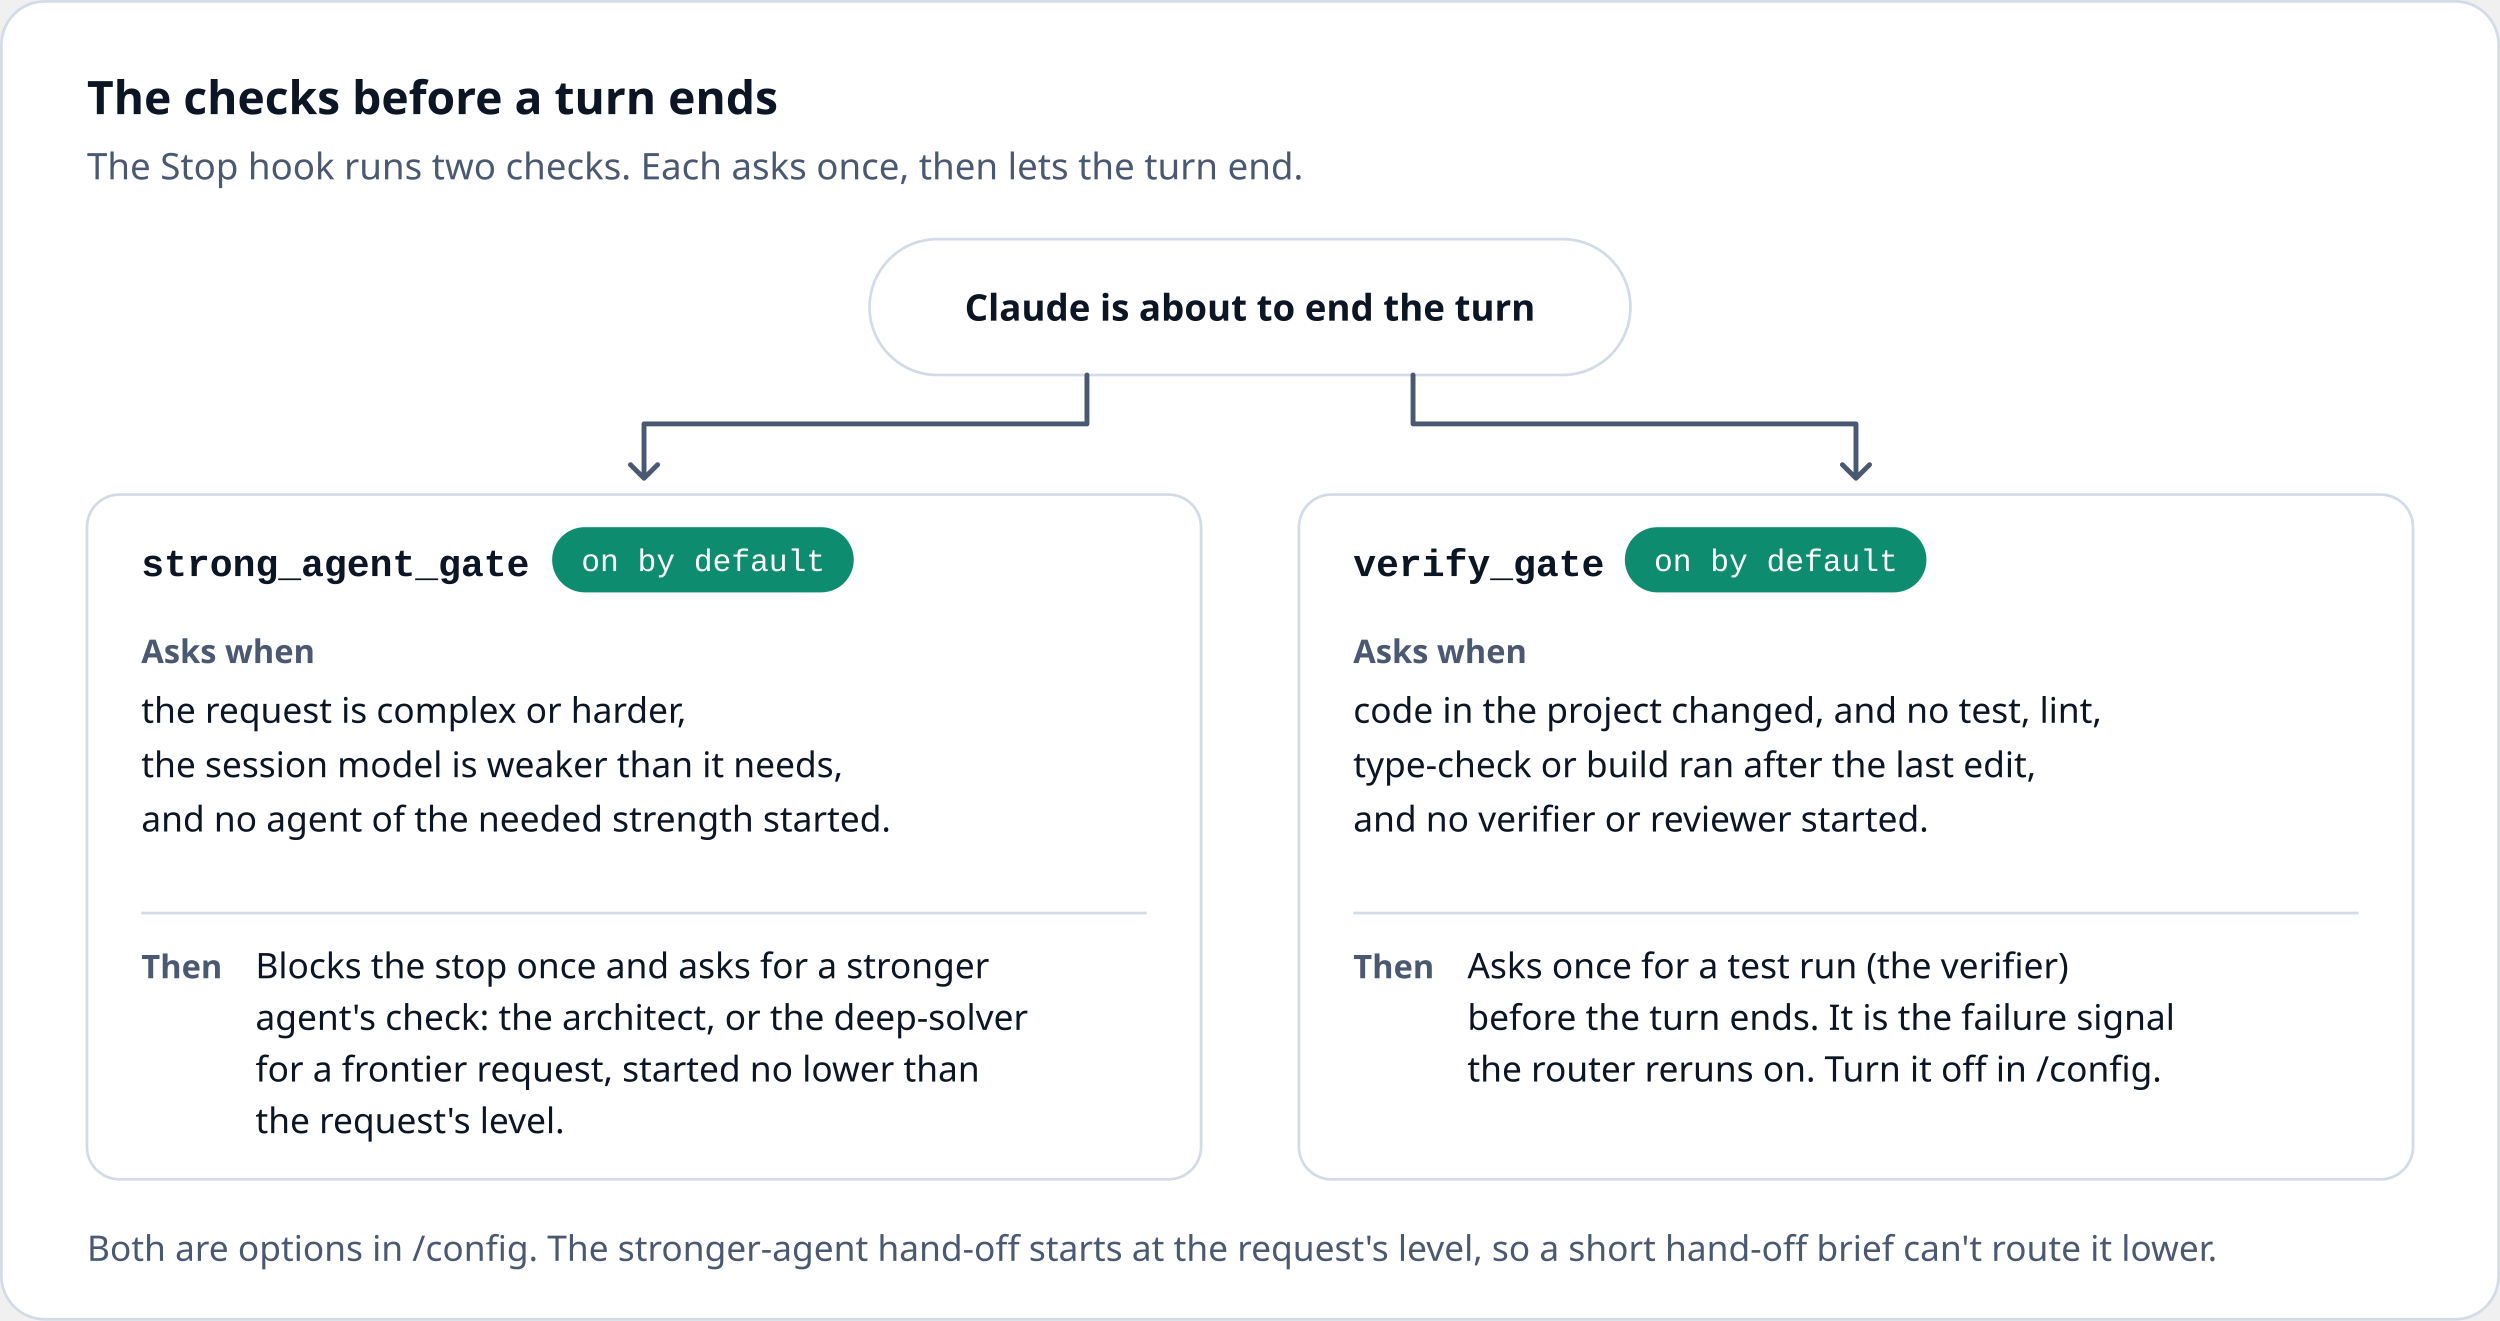
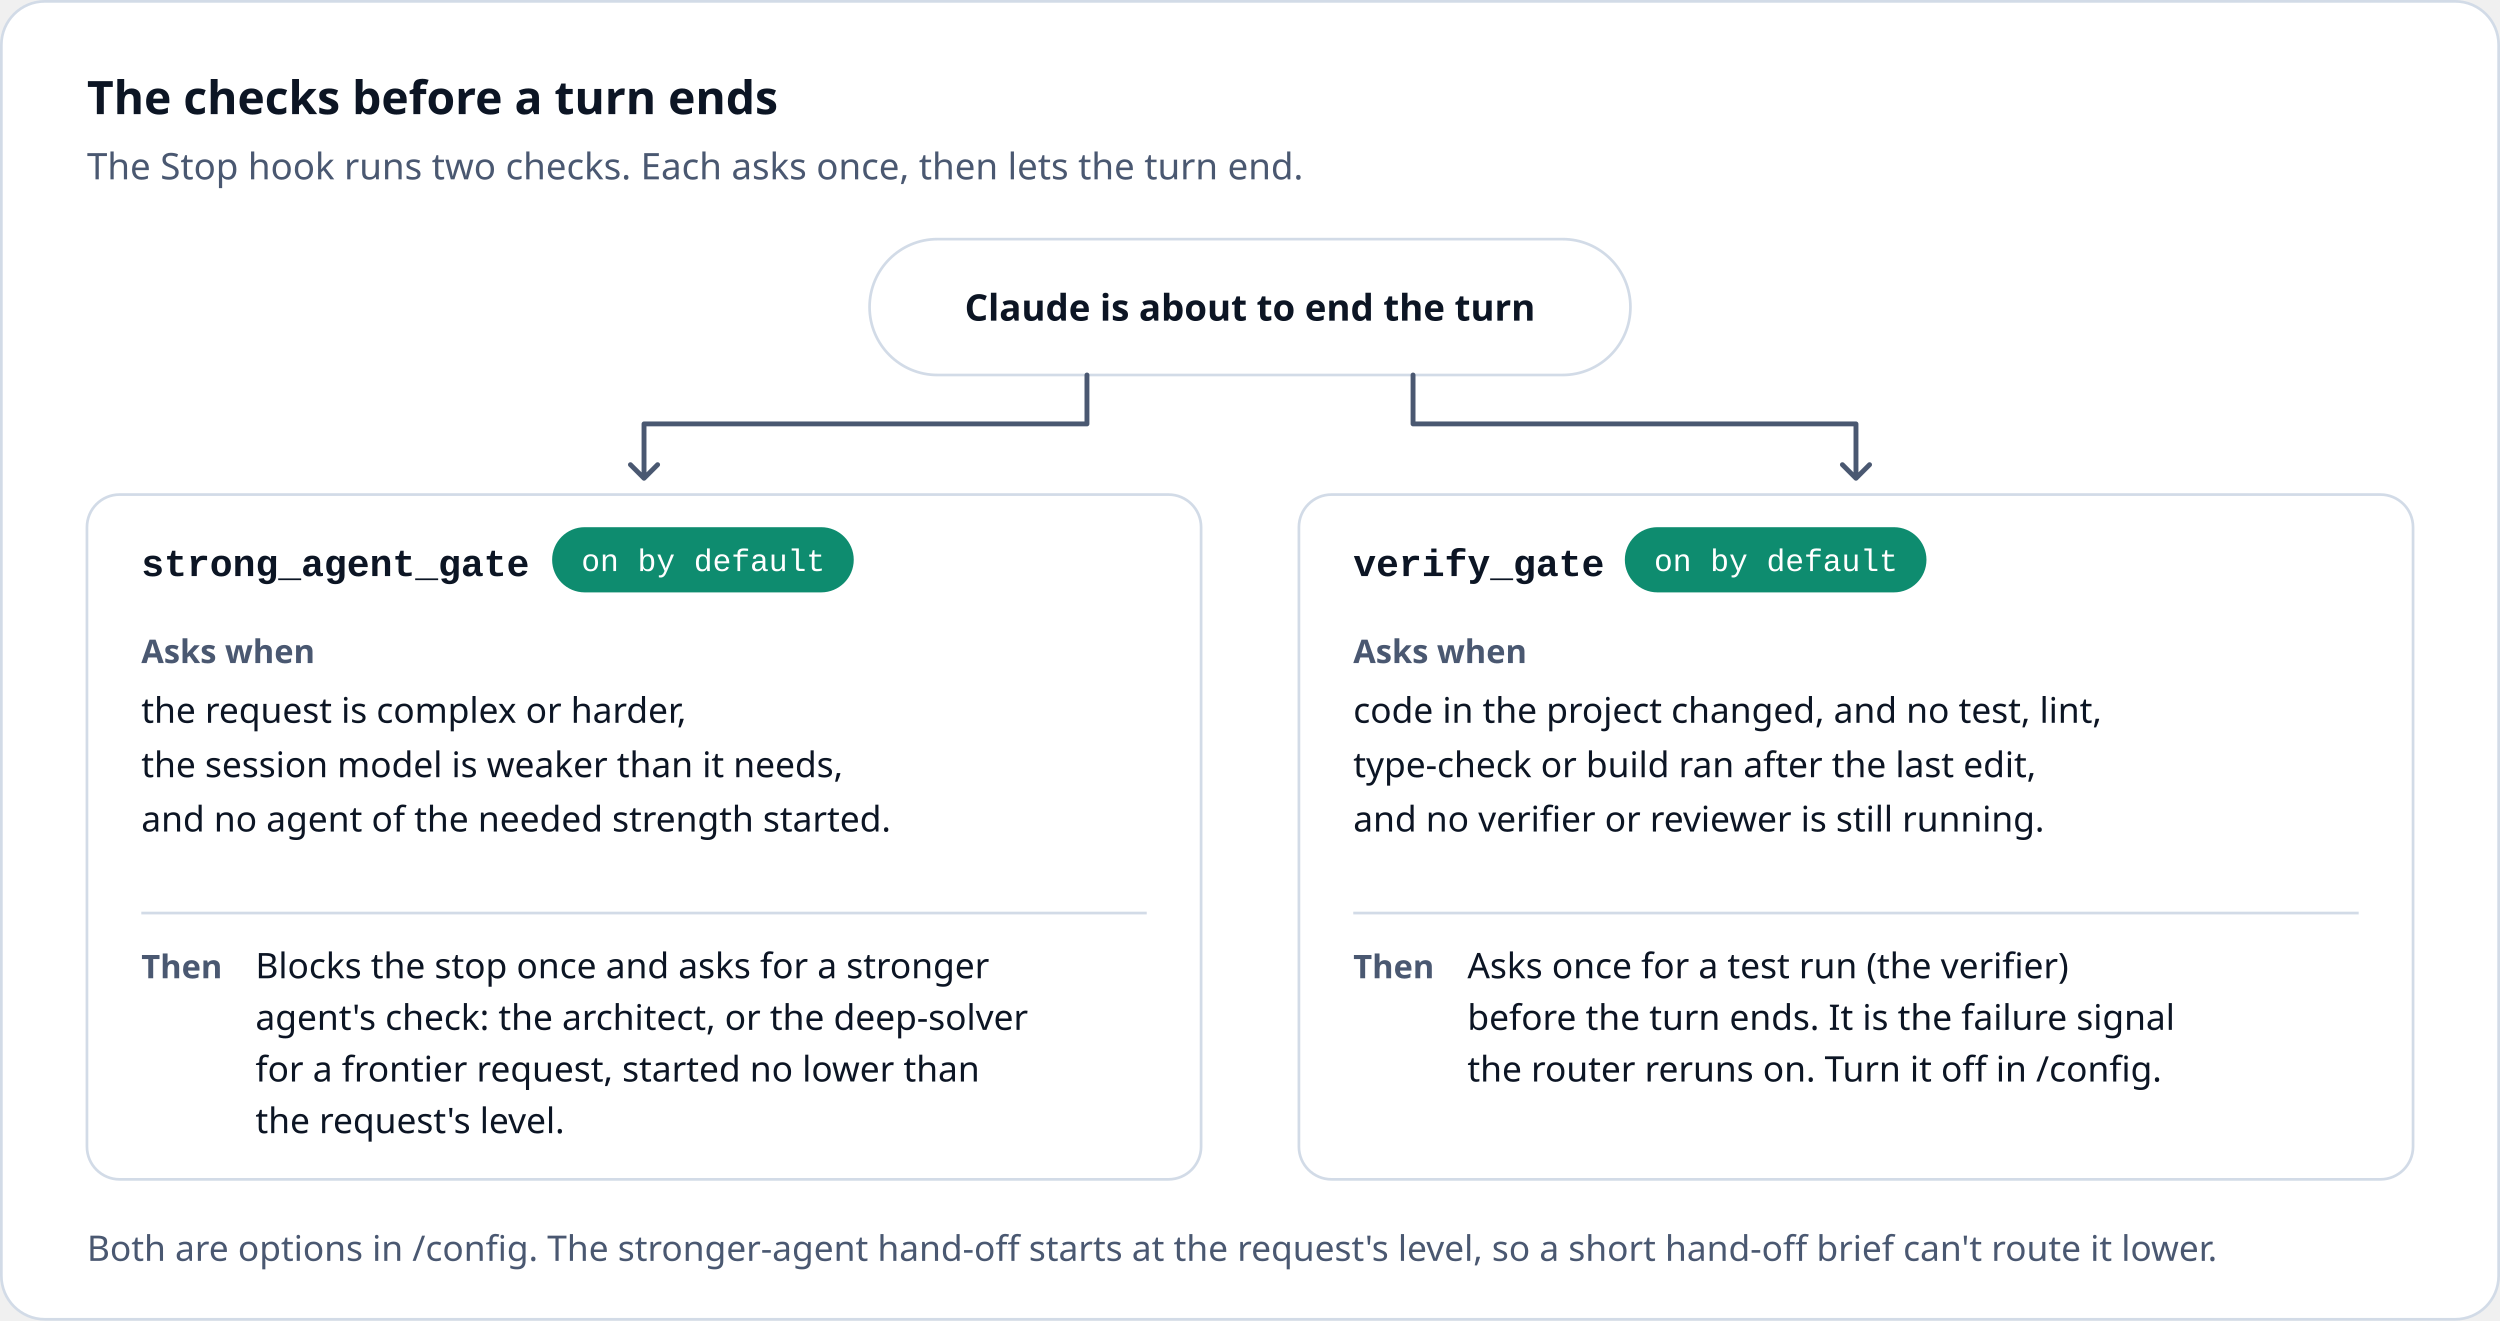
<svg xmlns="http://www.w3.org/2000/svg" viewBox="0 0 920 486" width="920" height="486" role="img" aria-label="When Claude is about to end a turn, the Stop hook runs two checks. strong_agent_gate, on by default, blocks the stop once when a complex or harder request was answered by a weaker session model with no agent of the needed strength started, and asks for a stronger agent's check, started no lower than the request's level. verify_gate, on by default, asks once for a test run when code changed and nothing checked it.">
  <style>text{font-family:-apple-system, BlinkMacSystemFont, "Segoe UI", "Noto Sans", Helvetica, Arial, sans-serif}.mono{font-family:ui-monospace, SFMono-Regular, "SF Mono", Menlo, Consolas, "Liberation Mono", monospace}.b{font-weight:600}.rail{stroke:#C9D4E4}.tilehalo{stroke:#0C1524}.bg{fill:#F4F7FB}.card{fill:#FFFFFF;stroke:#D2DBE7}.ink{fill:#0C1524}.mut{fill:#4A5871}.faint{fill:#E7EDF5}.ln{stroke:#D2DBE7}.lnm{stroke:#4A5871}.inks{stroke:#0C1524}.rt{fill:#A65200}.rts{stroke:#A65200}.rtsoft{fill:#FFF1DE}.halo{stroke:#FFFFFF}.haloc{stroke:#F4F7FB}.tile{fill:#0C1524;stroke:#0C1524}.stop0{stop-color:#FFFFFF}.stop1{stop-color:#F4F7FB}.tag{fill:#FFFFFF}.r1{fill:#0E8C6F}.r1s{stroke:#0E8C6F}.r2{fill:#0A78B8}.r2s{stroke:#0A78B8}.r3{fill:#3B57D6}.r3s{stroke:#3B57D6}.r4{fill:#6D3FD1}.r4s{stroke:#6D3FD1}.r5{fill:#A72C8A}.r5s{stroke:#A72C8A}@media (prefers-color-scheme: dark){.bg{fill:#0A101B}.card{fill:#0F1828;stroke:#26344B}.ink{fill:#E7EDF6}.mut{fill:#9BA9BD}.faint{fill:#1A263A}.ln{stroke:#26344B}.lnm{stroke:#9BA9BD}.inks{stroke:#E7EDF6}.rt{fill:#FFB23E}.rts{stroke:#FFB23E}.rtsoft{fill:#33260F}.halo{stroke:#0F1828}.haloc{stroke:#0A101B}.tile{fill:#13203A;stroke:#2C3E60}.stop0{stop-color:#0F1828}.stop1{stop-color:#0A101B}.tag{fill:#0C1524}.r1{fill:#38D3A8}.r1s{stroke:#38D3A8}.r2{fill:#45B4F2}.r2s{stroke:#45B4F2}.r3{fill:#8196FF}.r3s{stroke:#8196FF}.r4{fill:#AA8BFF}.r4s{stroke:#AA8BFF}.r5{fill:#F27BCD}.r5s{stroke:#F27BCD}}.sa{opacity:0;animation:sa 5s linear infinite}@keyframes sa{0%{transform:translate(400px,138px);opacity:0}8%{transform:translate(400px,138px);opacity:1}18%{transform:translate(400px,156px);opacity:1}28%{transform:translate(237px,156px);opacity:1}38%{transform:translate(237px,182px);opacity:1}44%{transform:translate(237px,182px);opacity:0}100%{transform:translate(237px,182px);opacity:0}}@media (prefers-reduced-motion: reduce){*{animation:none!important}}</style>
  <rect x="0.5" y="0.5" width="919" height="485" rx="16" class="card" />
  <text x="32" y="42" class="ink b" font-size="17">The checks before a turn ends</text>
  <text x="32" y="66" class="mut" font-size="13.5">The Stop hook runs two checks. Each asks once, then lets the turn end.</text>
  <rect x="320" y="88" width="280" height="50" rx="25" class="card" stroke-width="1" />
  <text x="460" y="118" class="ink b" font-size="13.5" text-anchor="middle">Claude is about to end the turn</text>
  <path d="M400 138V156H237V176M232 171L237 176L242 171" class="lnm" stroke-width="1.8" fill="none" stroke-linecap="round" stroke-linejoin="round" />
  <path d="M520 138V156H683V176M678 171L683 176L688 171" class="lnm" stroke-width="1.8" fill="none" stroke-linecap="round" stroke-linejoin="round" />
  <g opacity="1.0">
    <rect x="32" y="182" width="410" height="252" rx="12" class="card" stroke-width="1" />
    <text x="52" y="212" class="mono ink b" font-size="14">strong_agent_gate</text>
    <rect x="203.18" y="194" width="111" height="24" rx="12" class="r1" />
    <text x="258.778" y="210.14" class="mono tag" font-size="11.5" text-anchor="middle">on by default</text>
    <text x="52" y="244" class="mut b" font-size="12">Asks when</text>
    <text x="52" y="266" class="ink" font-size="13">the request is complex or harder,</text>
    <text x="52" y="286" class="ink" font-size="13">the session model is weaker than it needs,</text>
    <text x="52" y="306" class="ink" font-size="13">and no agent of the needed strength started.</text>
    <path d="M52 336H422" class="ln" stroke-width="1" />
    <text x="52" y="360" class="mut b" font-size="12">Then</text>
    <text x="94" y="360" class="ink" font-size="13">Blocks the stop once and asks for a stronger</text>
    <text x="94" y="379" class="ink" font-size="13">agent's check: the architect, or the deep-solver</text>
    <text x="94" y="398" class="ink" font-size="13">for a frontier request, started no lower than</text>
    <text x="94" y="417" class="ink" font-size="13">the request's level.</text>
  </g>
  <g opacity="1.0">
    <rect x="478" y="182" width="410" height="252" rx="12" class="card" stroke-width="1" />
    <text x="498" y="212" class="mono ink b" font-size="14">verify_gate</text>
    <rect x="597.94" y="194" width="111" height="24" rx="12" class="r1" />
    <text x="653.538" y="210.14" class="mono tag" font-size="11.5" text-anchor="middle">on by default</text>
    <text x="498" y="244" class="mut b" font-size="12">Asks when</text>
    <text x="498" y="266" class="ink" font-size="13">code in the project changed, and no test, lint,</text>
    <text x="498" y="286" class="ink" font-size="13">type-check or build ran after the last edit,</text>
-     <text x="498" y="306" class="ink" font-size="13">and no verifier or reviewer started.</text>
+     <text x="498" y="306" class="ink" font-size="13">and no verifier or reviewer is still running.</text>
    <path d="M498 336H868" class="ln" stroke-width="1" />
    <text x="498" y="360" class="mut b" font-size="12">Then</text>
    <text x="540" y="360" class="ink" font-size="13">Asks once for a test run (the verifier)</text>
    <text x="540" y="379" class="ink" font-size="13">before the turn ends. It is the failure signal</text>
    <text x="540" y="398" class="ink" font-size="13">the router reruns on. Turn it off in /config.</text>
  </g>
  <text x="32" y="464" class="mut" font-size="13">Both are options in /config. The stronger-agent hand-off starts at the request's level, so a short hand-off brief can't route it lower.</text>
  <circle cx="0" cy="0" r="6" class="rt sa" />
</svg>
